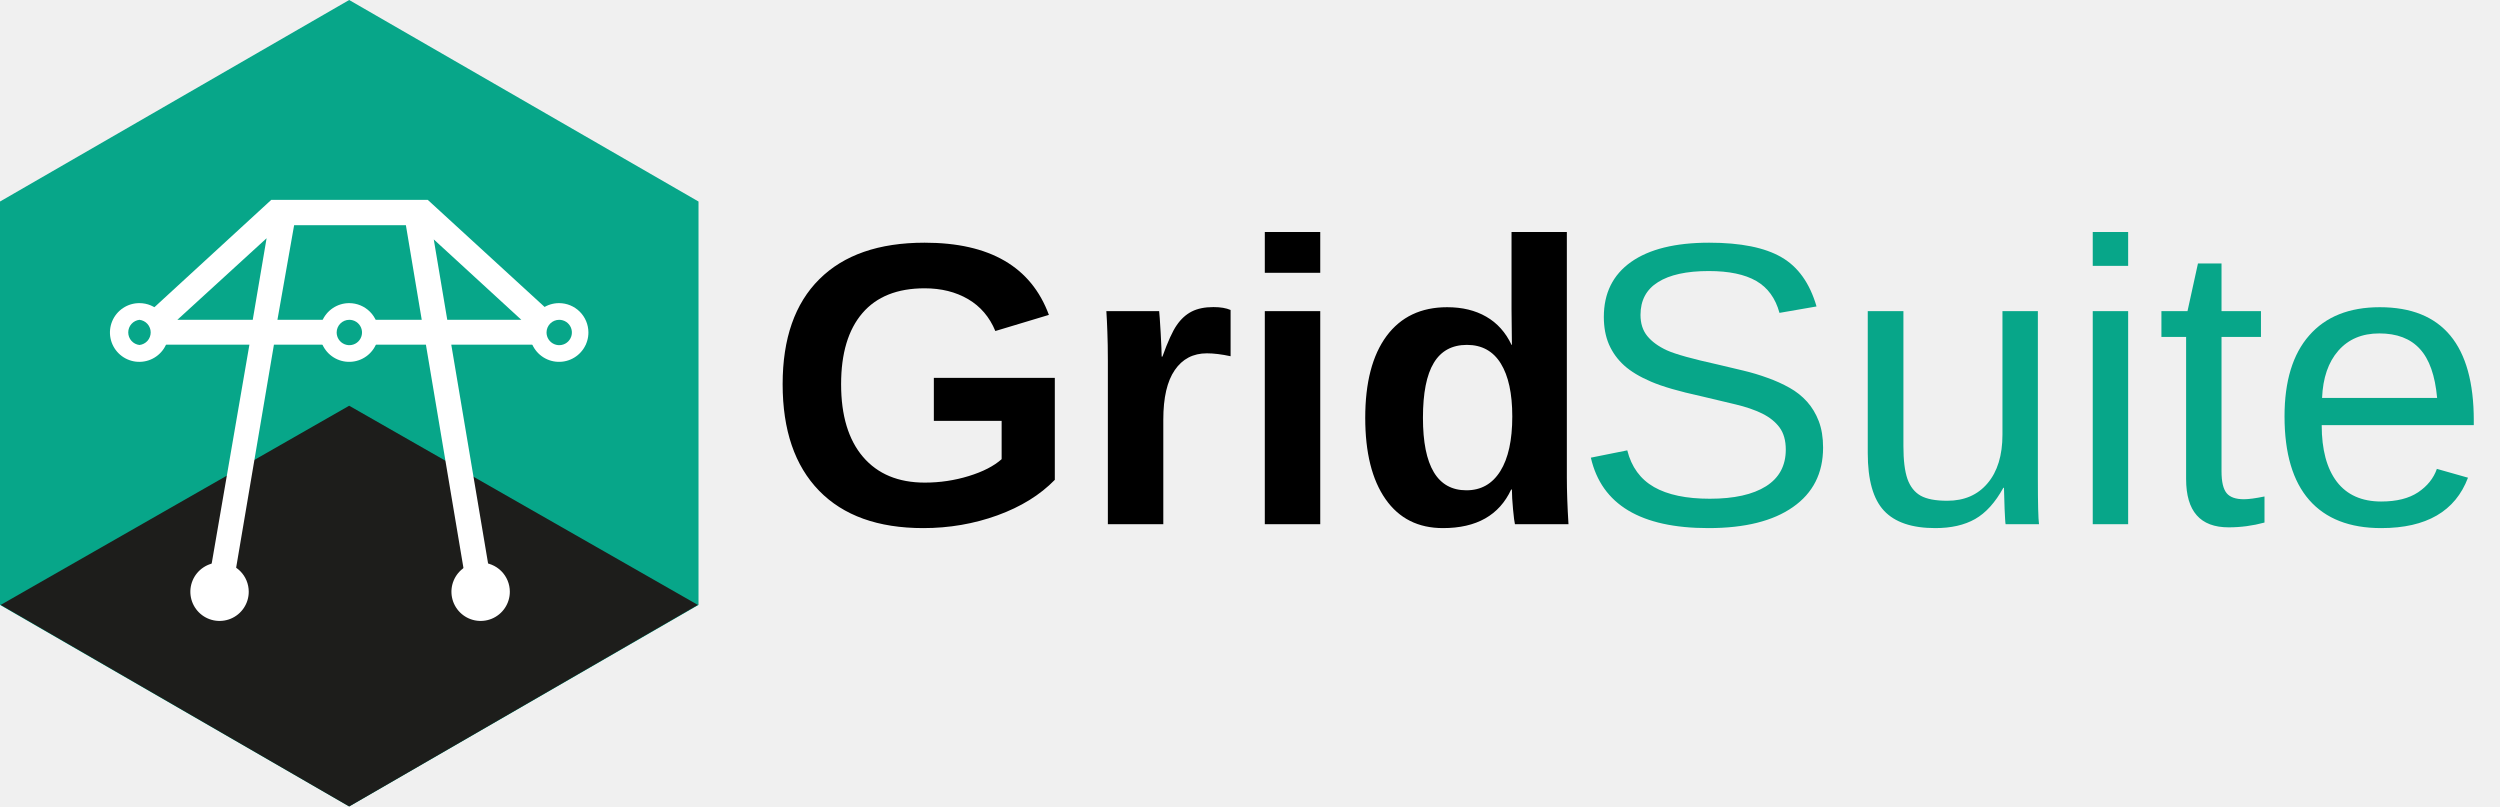
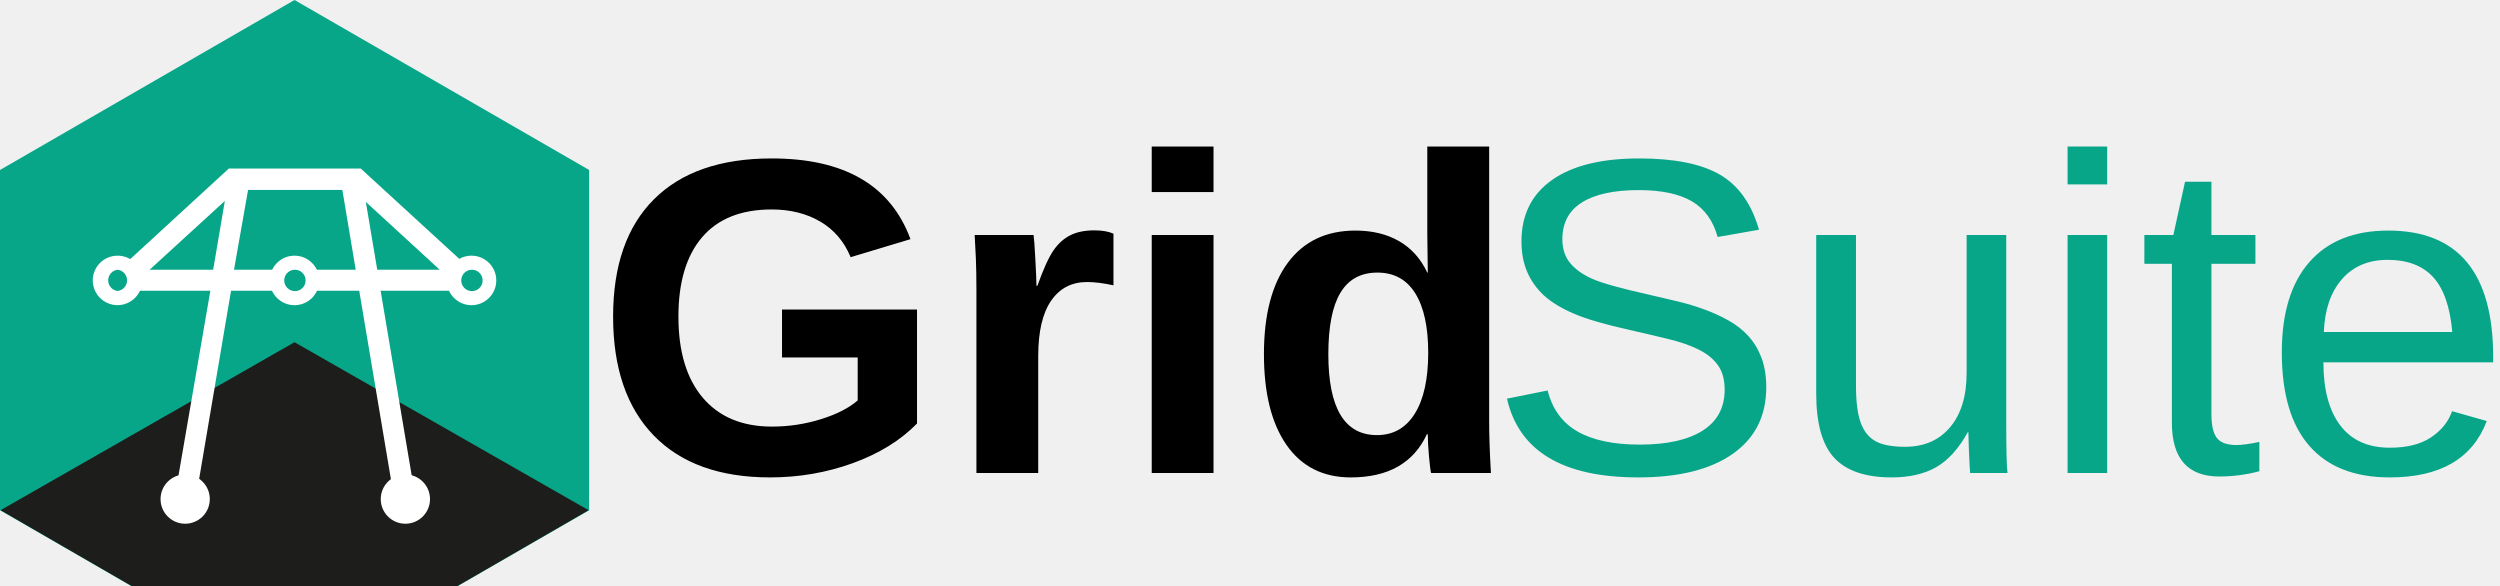
- <svg xmlns="http://www.w3.org/2000/svg" width="310" height="100">
-   <path d="M86.616 75.01V24.99L43.297 0L0 24.99V75.01L43.297 100L86.616 75.01Z" fill="#07A689" />
-   <path d="M86.533 75.01L43.297 100L0.083 75.01L43.297 50.31L86.533 75.01Z" fill="#1D1D1B" />
-   <path d="M72.631 42.739L53.041 24.783H33.637L14.088 42.739H30.927L25.693 73.107L28.734 73.624L33.968 42.739H52.813L58.006 73.624L61.067 73.107L55.958 42.739H72.631ZM55.461 39.657L53.786 29.686L64.646 39.657H55.461ZM21.99 39.657L33.057 29.541L31.34 39.657H21.99ZM34.402 39.657L36.471 27.927H50.331L52.296 39.657H34.402Z" fill="white" />
-   <path d="M17.294 43.794C16.783 43.794 16.283 43.642 15.857 43.358C15.432 43.074 15.101 42.67 14.905 42.198C14.709 41.725 14.658 41.205 14.758 40.704C14.858 40.202 15.104 39.741 15.466 39.38C15.827 39.018 16.288 38.772 16.79 38.672C17.291 38.572 17.811 38.623 18.284 38.819C18.756 39.015 19.16 39.346 19.444 39.772C19.728 40.197 19.88 40.697 19.88 41.208C19.88 41.894 19.608 42.552 19.123 43.037C18.638 43.522 17.98 43.794 17.294 43.794V43.794Z" fill="#07A689" />
-   <path d="M17.294 39.657C17.677 39.701 18.031 39.884 18.288 40.172C18.544 40.46 18.686 40.833 18.686 41.218C18.686 41.604 18.544 41.977 18.288 42.265C18.031 42.553 17.677 42.736 17.294 42.78C16.911 42.736 16.557 42.553 16.3 42.265C16.044 41.977 15.902 41.604 15.902 41.218C15.902 40.833 16.044 40.46 16.3 40.172C16.557 39.884 16.911 39.701 17.294 39.657V39.657ZM17.294 37.588C16.572 37.584 15.866 37.794 15.264 38.193C14.662 38.591 14.192 39.16 13.914 39.826C13.636 40.492 13.562 41.226 13.702 41.934C13.841 42.642 14.189 43.293 14.699 43.803C15.209 44.314 15.86 44.661 16.568 44.801C17.276 44.941 18.01 44.867 18.676 44.589C19.343 44.31 19.911 43.84 20.309 43.239C20.708 42.637 20.918 41.93 20.914 41.208C20.914 40.248 20.533 39.327 19.854 38.648C19.175 37.969 18.254 37.588 17.294 37.588V37.588Z" fill="white" />
-   <path d="M69.322 43.794C68.813 43.773 68.322 43.604 67.91 43.306C67.498 43.008 67.183 42.594 67.004 42.118C66.826 41.642 66.791 41.123 66.906 40.628C67.02 40.132 67.279 39.681 67.648 39.332C68.018 38.982 68.482 38.749 68.983 38.662C69.484 38.575 70 38.638 70.466 38.843C70.931 39.048 71.326 39.385 71.601 39.813C71.876 40.241 72.019 40.741 72.011 41.249C72.006 41.594 71.931 41.935 71.793 42.251C71.654 42.566 71.453 42.851 71.203 43.089C70.952 43.326 70.656 43.51 70.333 43.631C70.01 43.752 69.666 43.808 69.322 43.794V43.794Z" fill="#07A689" />
-   <path d="M69.322 39.657C69.634 39.653 69.941 39.742 70.203 39.913C70.465 40.084 70.669 40.329 70.791 40.617C70.912 40.906 70.945 41.223 70.885 41.53C70.825 41.837 70.675 42.119 70.454 42.34C70.233 42.562 69.951 42.712 69.644 42.772C69.337 42.832 69.019 42.799 68.731 42.677C68.443 42.556 68.198 42.351 68.026 42.089C67.855 41.828 67.766 41.521 67.77 41.208C67.775 40.798 67.941 40.407 68.23 40.117C68.52 39.827 68.912 39.662 69.322 39.657V39.657ZM69.322 37.588C68.601 37.588 67.896 37.802 67.297 38.203C66.698 38.604 66.231 39.174 65.956 39.84C65.681 40.507 65.61 41.24 65.752 41.947C65.894 42.654 66.243 43.302 66.754 43.811C67.266 44.319 67.916 44.664 68.624 44.802C69.332 44.94 70.064 44.865 70.729 44.587C71.394 44.308 71.961 43.838 72.359 43.236C72.757 42.635 72.967 41.929 72.963 41.208C72.957 40.246 72.571 39.325 71.889 38.647C71.207 37.969 70.284 37.588 69.322 37.588V37.588Z" fill="white" />
-   <path d="M43.297 43.835C44.725 43.835 45.883 42.678 45.883 41.249C45.883 39.821 44.725 38.664 43.297 38.664C41.869 38.664 40.712 39.821 40.712 41.249C40.712 42.678 41.869 43.835 43.297 43.835Z" fill="#07A689" />
-   <path d="M43.297 39.657C43.61 39.653 43.917 39.742 44.179 39.913C44.44 40.084 44.645 40.329 44.767 40.617C44.888 40.906 44.921 41.223 44.861 41.53C44.801 41.837 44.651 42.119 44.43 42.34C44.209 42.562 43.927 42.712 43.62 42.772C43.313 42.832 42.995 42.799 42.707 42.677C42.419 42.556 42.173 42.351 42.002 42.089C41.831 41.828 41.742 41.521 41.746 41.208C41.751 40.798 41.916 40.407 42.206 40.117C42.496 39.827 42.888 39.662 43.297 39.657V39.657ZM43.297 37.588C42.577 37.588 41.872 37.802 41.273 38.203C40.673 38.604 40.207 39.174 39.932 39.84C39.657 40.507 39.586 41.24 39.728 41.947C39.87 42.654 40.219 43.302 40.73 43.811C41.242 44.319 41.892 44.664 42.6 44.802C43.308 44.94 44.04 44.865 44.705 44.587C45.37 44.308 45.937 43.838 46.335 43.236C46.732 42.635 46.943 41.929 46.938 41.208C46.933 40.246 46.547 39.325 45.865 38.647C45.182 37.969 44.26 37.588 43.297 37.588V37.588Z" fill="white" />
-   <path d="M27.224 75.962C28.652 75.962 29.81 74.804 29.81 73.376C29.81 71.948 28.652 70.79 27.224 70.79C25.796 70.79 24.638 71.948 24.638 73.376C24.638 74.804 25.796 75.962 27.224 75.962Z" fill="white" />
-   <path d="M27.224 71.825C27.635 71.825 28.03 71.988 28.321 72.279C28.612 72.57 28.775 72.965 28.775 73.376C28.775 73.788 28.612 74.182 28.321 74.473C28.03 74.764 27.635 74.928 27.224 74.928C26.812 74.928 26.418 74.764 26.127 74.473C25.836 74.182 25.672 73.788 25.672 73.376C25.672 72.965 25.836 72.57 26.127 72.279C26.418 71.988 26.812 71.825 27.224 71.825V71.825ZM27.224 69.756C26.508 69.756 25.808 69.968 25.213 70.366C24.617 70.764 24.153 71.329 23.879 71.991C23.605 72.652 23.534 73.38 23.673 74.082C23.813 74.785 24.158 75.43 24.664 75.936C25.17 76.442 25.815 76.787 26.518 76.927C27.22 77.066 27.948 76.995 28.609 76.721C29.271 76.447 29.836 75.983 30.234 75.387C30.632 74.792 30.844 74.092 30.844 73.376C30.844 72.416 30.463 71.495 29.784 70.816C29.105 70.137 28.184 69.756 27.224 69.756V69.756Z" fill="white" />
-   <path d="M59.537 75.962C60.965 75.962 62.123 74.804 62.123 73.376C62.123 71.948 60.965 70.79 59.537 70.79C58.108 70.79 56.951 71.948 56.951 73.376C56.951 74.804 58.108 75.962 59.537 75.962Z" fill="white" />
-   <path d="M59.599 71.825C60.01 71.825 60.405 71.988 60.696 72.279C60.987 72.57 61.15 72.965 61.15 73.376C61.15 73.788 60.987 74.182 60.696 74.473C60.405 74.764 60.01 74.928 59.599 74.928C59.187 74.928 58.793 74.764 58.502 74.473C58.211 74.182 58.047 73.788 58.047 73.376C58.047 72.965 58.211 72.57 58.502 72.279C58.793 71.988 59.187 71.825 59.599 71.825ZM59.599 69.756C58.883 69.756 58.183 69.968 57.587 70.366C56.992 70.764 56.528 71.329 56.254 71.991C55.98 72.652 55.908 73.38 56.048 74.082C56.188 74.785 56.533 75.43 57.039 75.936C57.545 76.442 58.19 76.787 58.892 76.927C59.595 77.066 60.323 76.995 60.984 76.721C61.646 76.447 62.211 75.983 62.609 75.387C63.007 74.792 63.219 74.092 63.219 73.376C63.219 72.416 62.837 71.495 62.159 70.816C61.48 70.137 60.559 69.756 59.599 69.756V69.756Z" fill="white" />
-   <text x="95" y="65" font-family="Arial" font-size="50" font-weight="bold" fill="#000000">Grid</text>
-   <text x="195" y="65" font-family="Arial" font-size="50" fill="#07A689">Suite</text>
+ <svg xmlns="http://www.w3.org/2000/svg" width="555" height="130" viewBox="0 0">
+   <path d="M130.79 113.266v-75.531L65.38 0 0 37.734v75.53L65.38 151z" fill="#07A689" />
+   <path d="M130.665 113.266 65.38 151 0.124 113.266l65.255 -37.297z" fill="#1D1D1B" />
+   <path d="M109.673 64.536 80.092 37.422H50.792L21.271 64.536h25.428l-7.904 45.855 4.592 0.781 7.904 -46.636h28.456l7.842 46.636 4.622 -0.781 -7.717 -45.855zm-25.926 -4.654 -2.53 -15.057 16.399 15.054zm-50.539 0 16.708 -15.277 -2.592 15.277zm18.741 0 3.124 -17.713h20.929l2.967 17.713z" fill="white" />
+   <path d="M26.114 66.129a3.905 3.905 0 1 1 0 -7.81 3.905 3.905 0 0 1 0 7.81" fill="#07A689" />
+   <path d="M26.114 59.882a2.374 2.374 0 0 1 0 4.716 2.374 2.374 0 0 1 0 -4.716m0 -3.125a5.496 5.496 0 1 0 5.466 5.468 5.466 5.466 0 0 0 -5.466 -5.466" fill="white" />
+   <path d="M104.676 66.129a3.905 3.905 0 1 1 0.312 -7.802 3.905 3.905 0 0 1 -0.312 7.802" fill="#07A689" />
+   <path d="M104.676 59.882a2.374 2.374 0 1 1 0.062 4.746 2.374 2.374 0 0 1 -0.062 -4.746m0 -3.125a5.496 5.496 0 1 0 0 10.996 5.496 5.496 0 0 0 0 -10.994" fill="white" />
+   <path d="M65.379 66.191a3.905 3.905 0 1 0 0 -7.809 3.905 3.905 0 0 0 0 7.809" fill="#07A689" />
+   <path d="M65.38 59.882a2.374 2.374 0 1 1 0.06 4.746 2.374 2.374 0 0 1 -0.06 -4.746m0 -3.125a5.496 5.496 0 1 0 0 10.996 5.496 5.496 0 0 0 0 -10.994" fill="white" />
+   <path d="M41.108 114.703a3.905 3.905 0 1 0 0 -7.81 3.905 3.905 0 0 0 0 7.81" fill="white" />
+   <path d="M41.108 108.456a2.342 2.342 0 1 1 0 4.684 2.342 2.342 0 0 1 0 -4.684m0 -3.125a5.466 5.466 0 1 0 0 10.935 5.466 5.466 0 0 0 0 -10.934" fill="white" />
+   <path d="M89.901 114.703a3.905 3.905 0 1 0 0 -7.81 3.905 3.905 0 0 0 0 7.81" fill="white" />
+   <path d="M89.995 108.456a2.342 2.342 0 1 1 0 4.684 2.342 2.342 0 0 1 0 -4.684m0 -3.125a5.466 5.466 0 1 0 0 10.935 5.466 5.466 0 0 0 0 -10.934" fill="white" />
+   <text x="132" y="105" font-family="Arial" font-size="100" font-weight="bold" fill="#000000">Grid</text>
+   <text x="330" y="105" font-family="Arial" font-size="100" fill="#07A689">Suite</text>
</svg>
